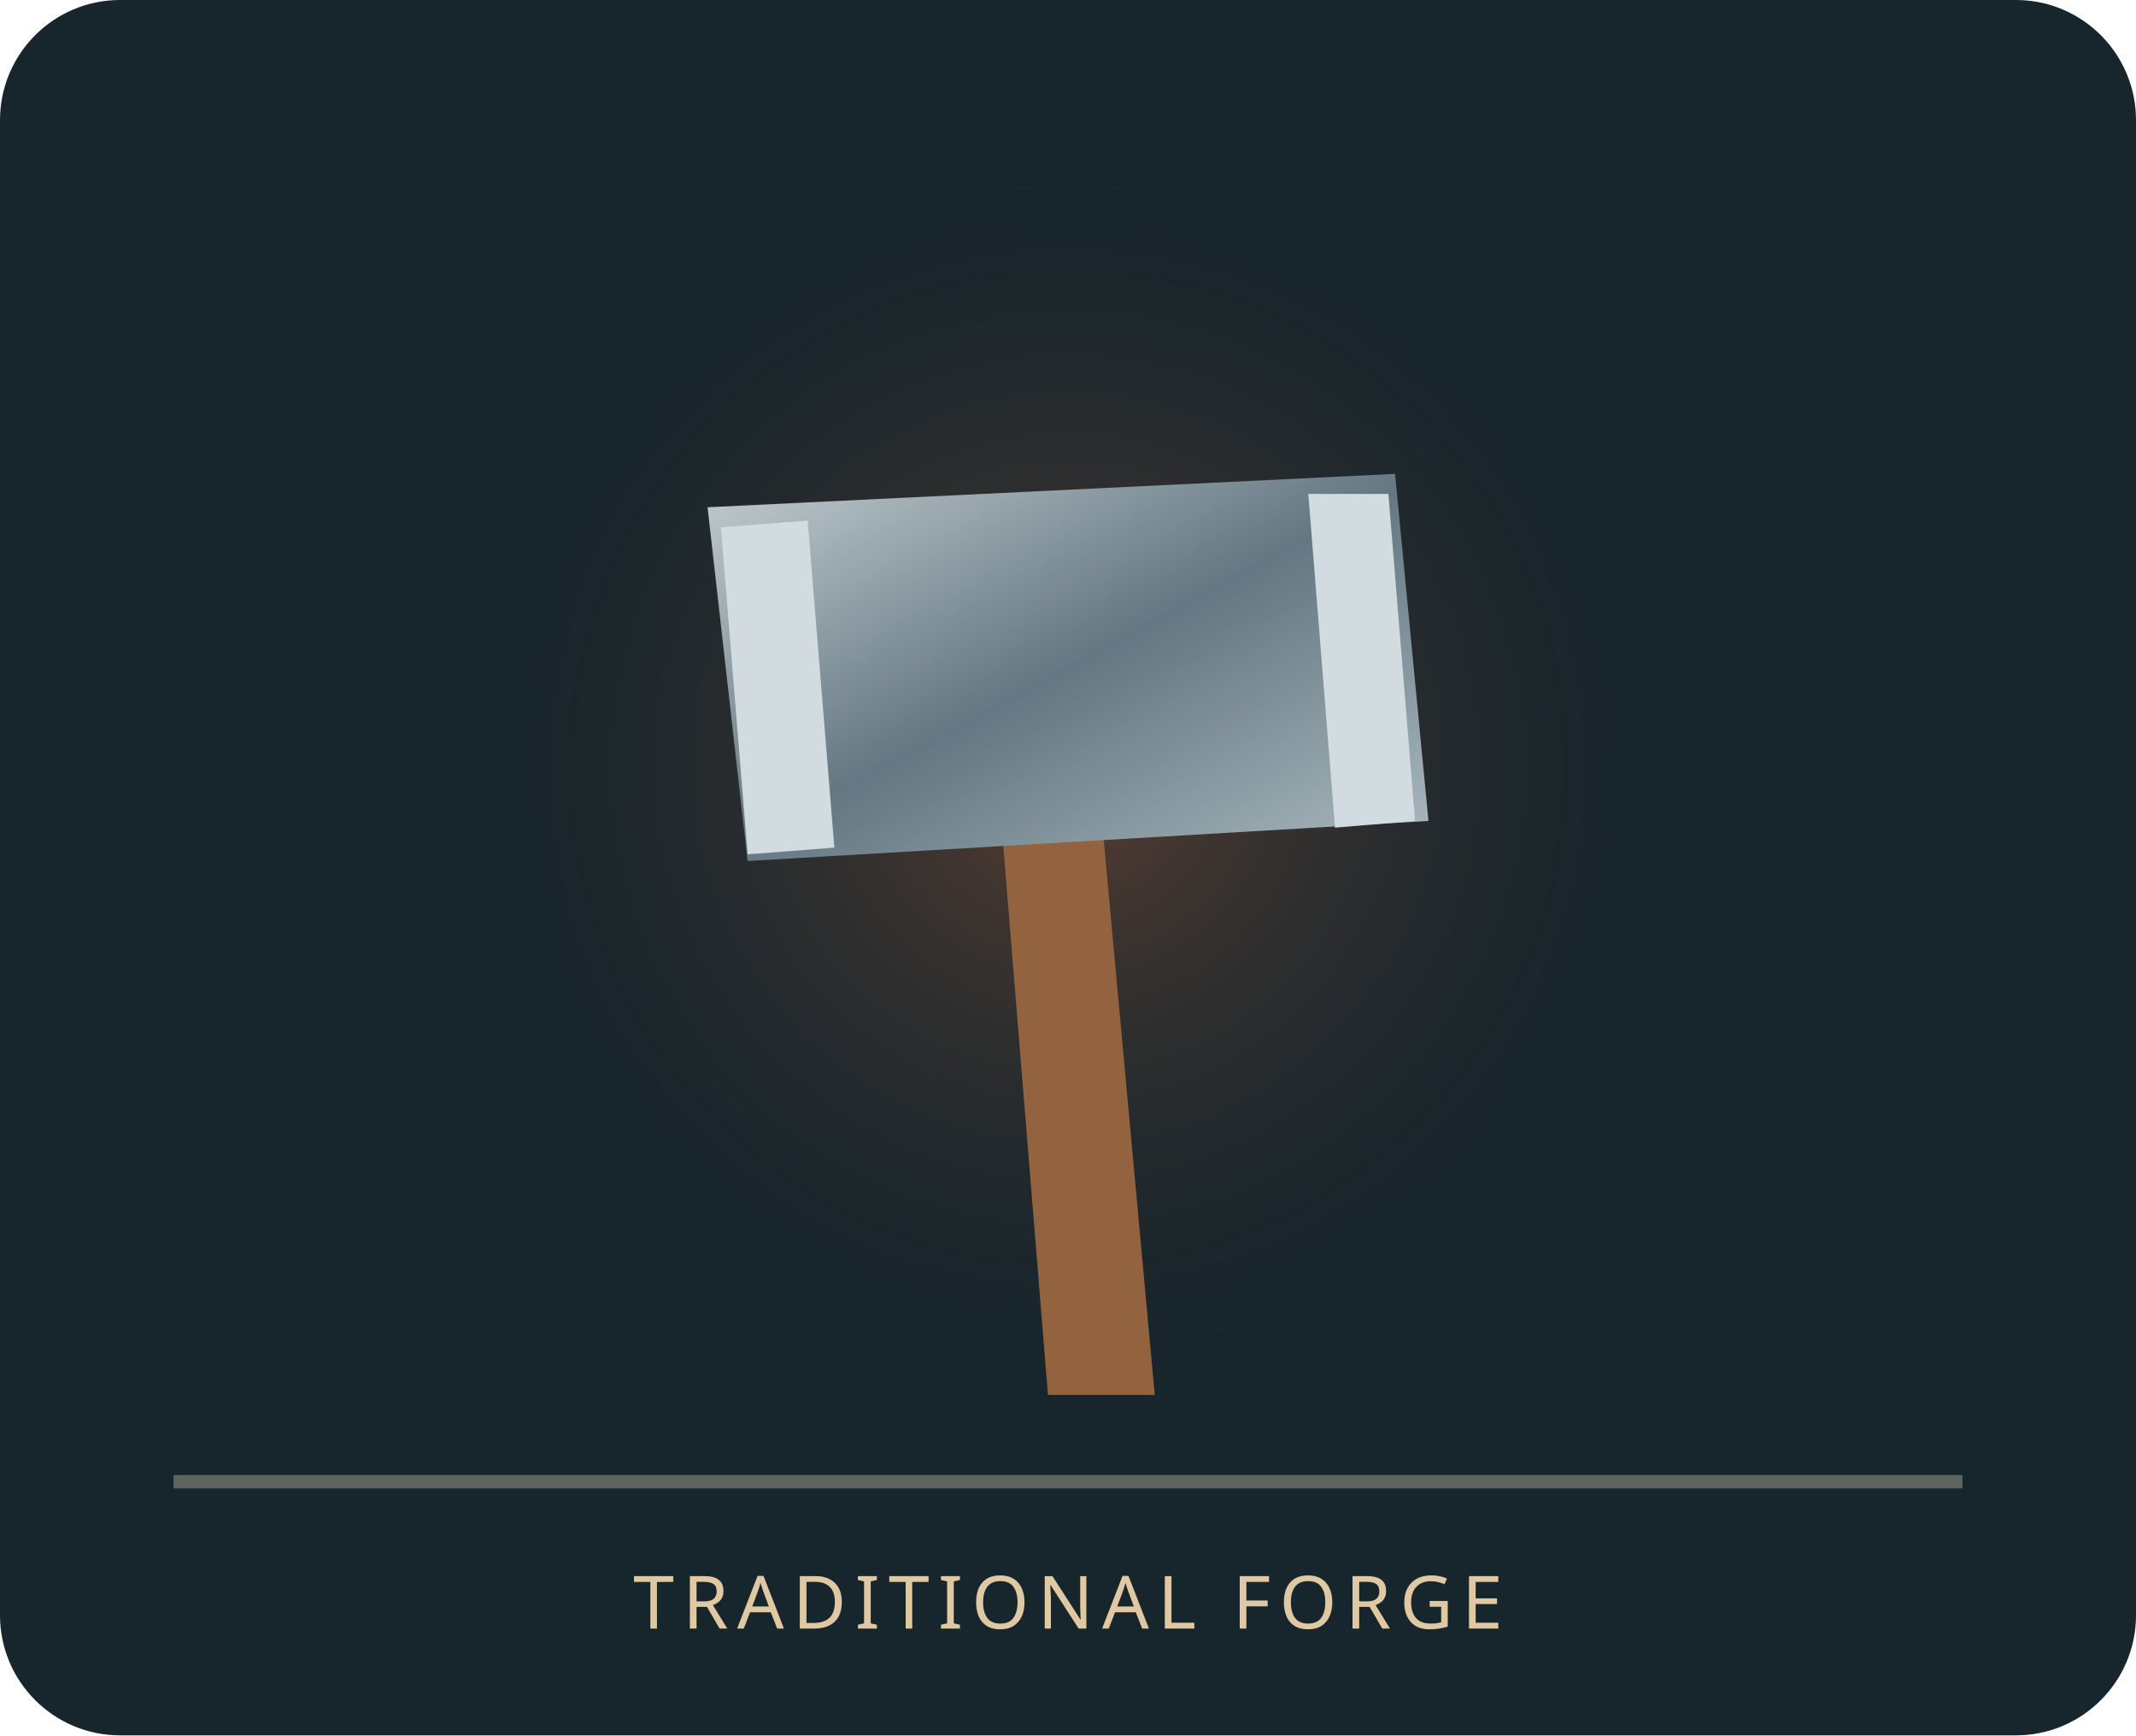
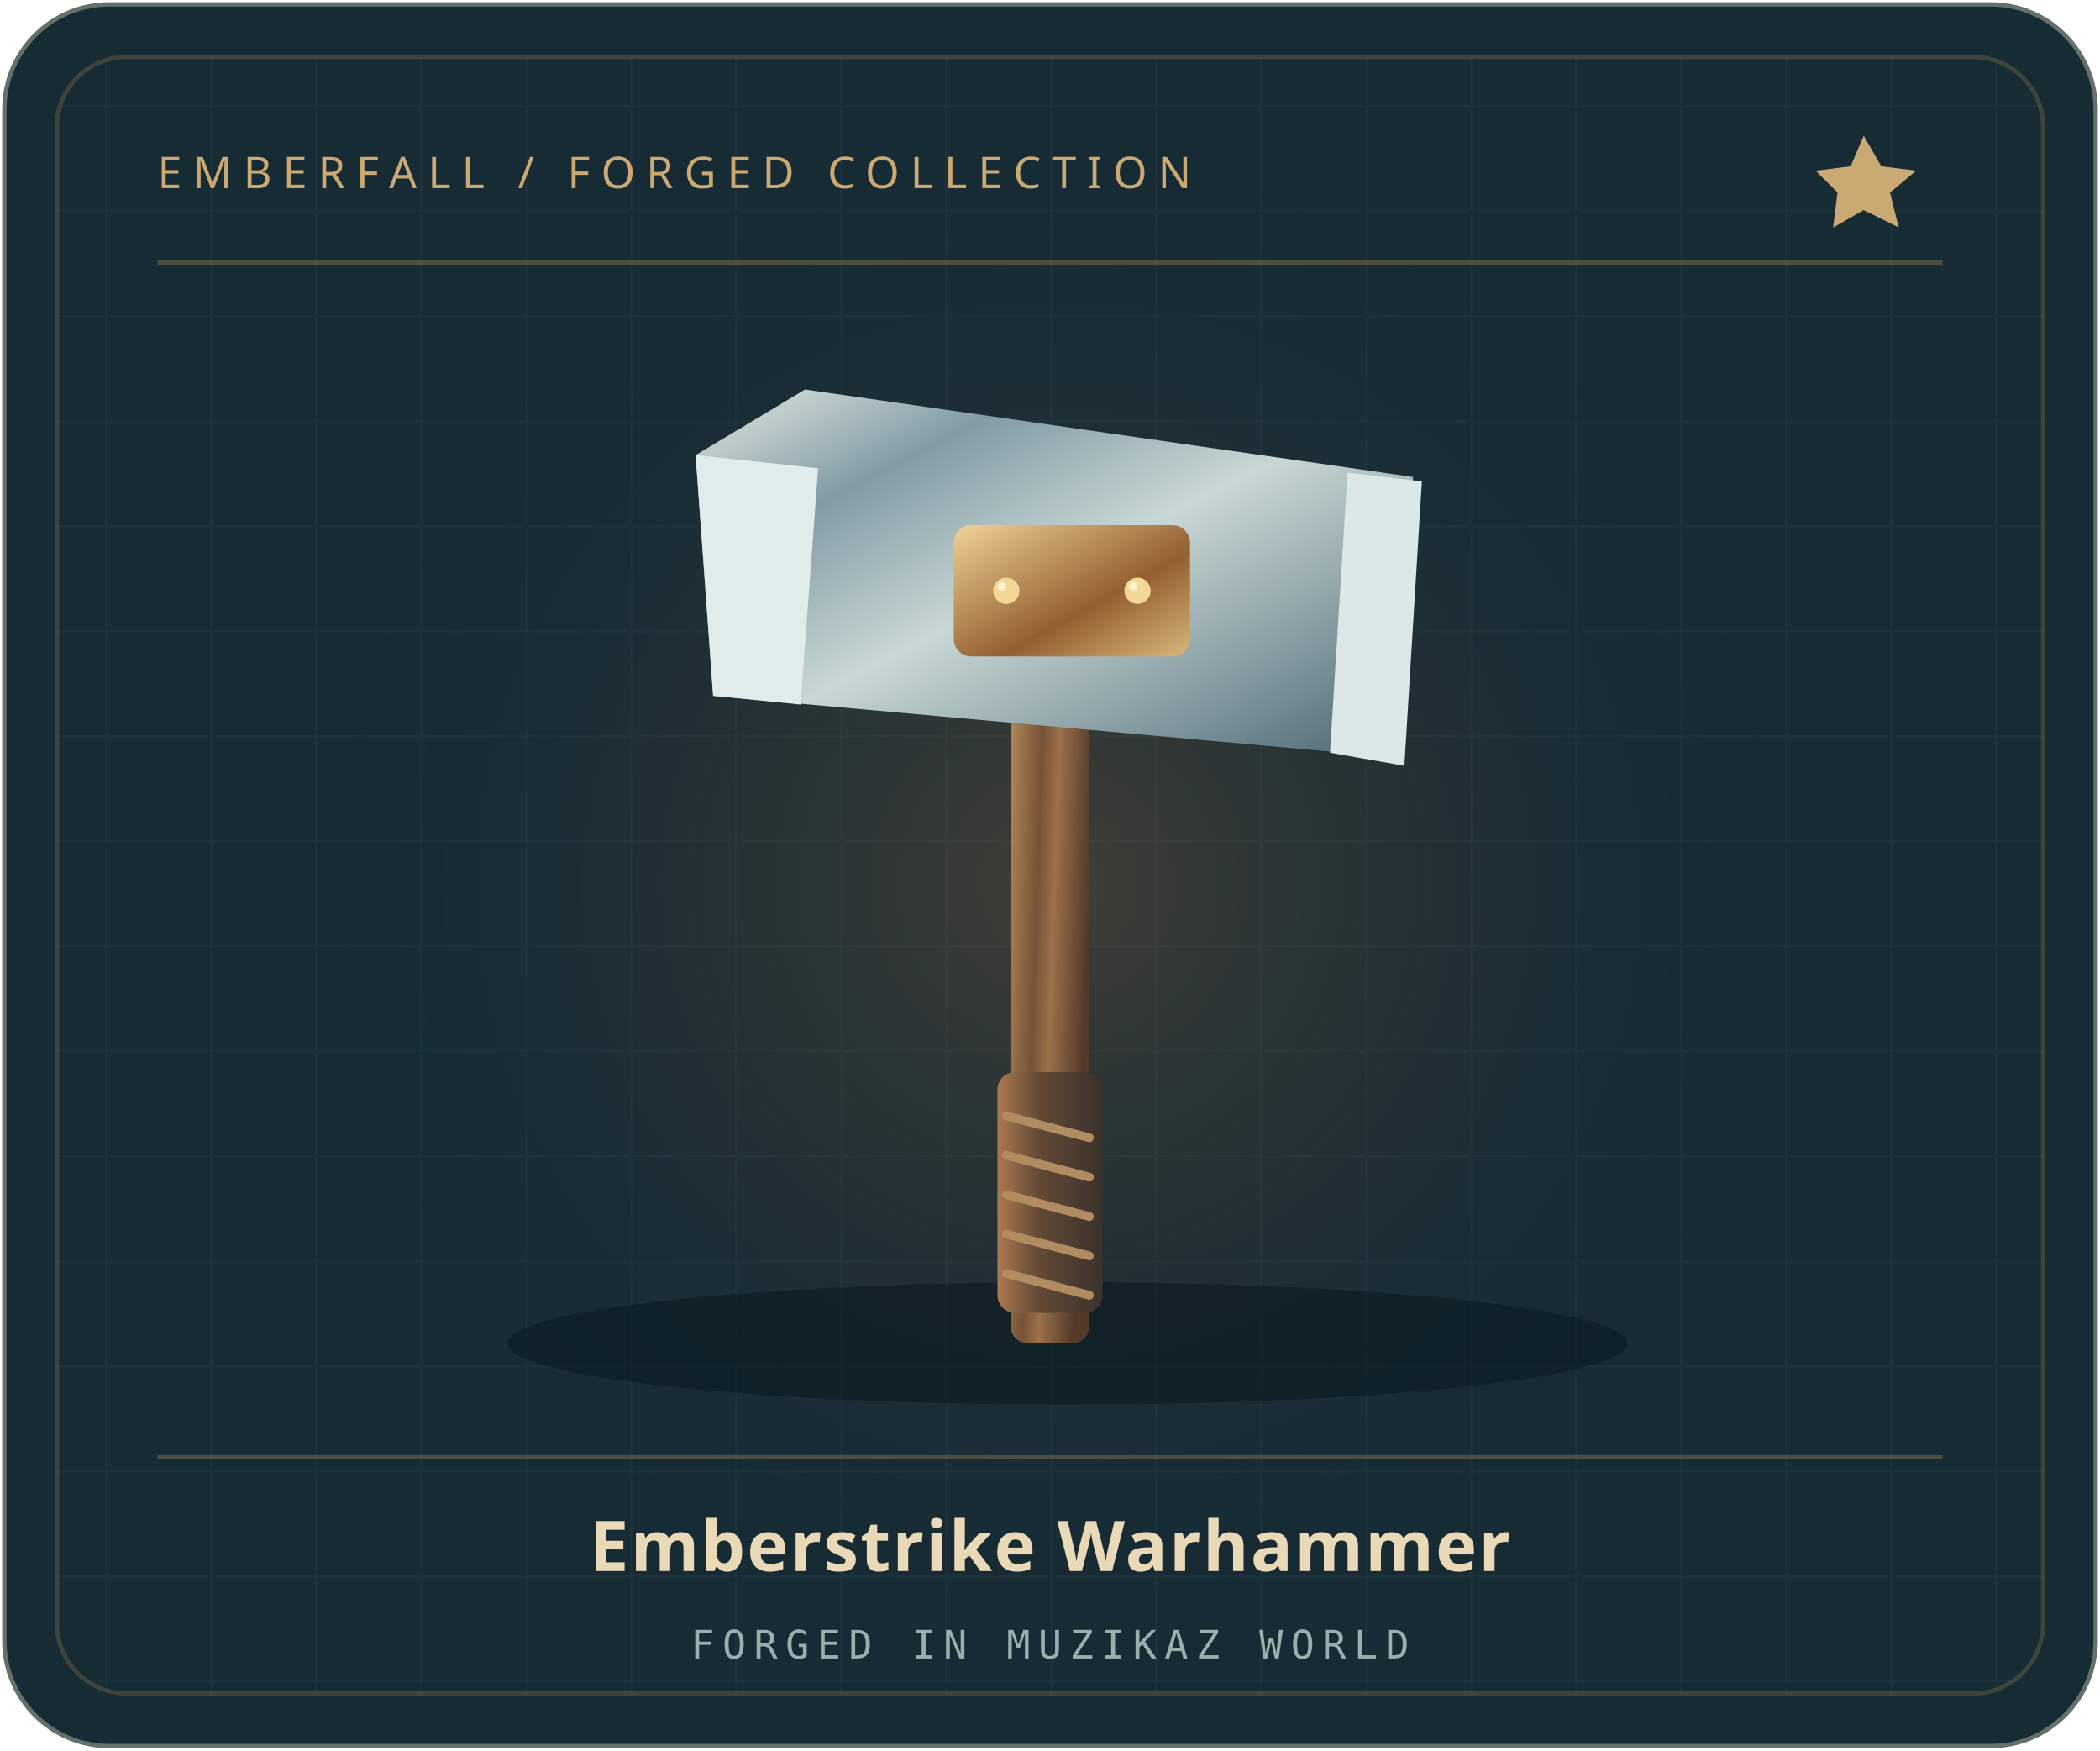
- <svg xmlns="http://www.w3.org/2000/svg" viewBox="0 0 320 260" role="img" aria-labelledby="title desc">
+ <svg xmlns="http://www.w3.org/2000/svg" viewBox="0 0 480 400" width="480" height="400" role="img" aria-labelledby="title desc" data-forge-artwork="forge-warhammer" data-artwork-version="metallurgy-v2">
  <defs>
-     <linearGradient id="steel" x2="1" y2="1">
-       <stop stop-color="#c3cdd0" />
-       <stop offset=".5" stop-color="#647782" />
-       <stop offset="1" stop-color="#adbbc0" />
+     <linearGradient id="steel" x1="0" y1="0" x2="1" y2="1">
+       <stop stop-color="#e1e9e6" />
+       <stop offset=".24" stop-color="#839ba4" />
+       <stop offset=".5" stop-color="#c8d7d6" />
+       <stop offset="1" stop-color="#4b6571" />
    </linearGradient>
-     <radialGradient id="glow">
-       <stop stop-color="#9c5838" stop-opacity=".5" />
-       <stop offset="1" stop-color="#17252c" stop-opacity="0" />
+     <linearGradient id="iron" x1="0" y1="0" x2="1" y2="1">
+       <stop stop-color="#70858c" />
+       <stop offset=".4" stop-color="#344851" />
+       <stop offset="1" stop-color="#182c36" />
+     </linearGradient>
+     <linearGradient id="bronze" x1="0" y1="0" x2="1" y2="1">
+       <stop stop-color="#f2d397" />
+       <stop offset=".25" stop-color="#c9a16b" />
+       <stop offset=".6" stop-color="#936032" />
+       <stop offset="1" stop-color="#d9b67a" />
+     </linearGradient>
+     <linearGradient id="wood" x1="0" y1="0" x2="1" y2=".3">
+       <stop stop-color="#b28b59" />
+       <stop offset=".4" stop-color="#785237" />
+       <stop offset=".6" stop-color="#9c714a" />
+       <stop offset="1" stop-color="#553a2c" />
+     </linearGradient>
+     <linearGradient id="leather">
+       <stop stop-color="#ad7950" />
+       <stop offset=".4" stop-color="#624936" />
+       <stop offset="1" stop-color="#3b322b" />
+     </linearGradient>
+     <linearGradient id="brick" x1="0" y1="0" x2="1" y2="1">
+       <stop stop-color="#9d7353" />
+       <stop offset="1" stop-color="#4f4036" />
+     </linearGradient>
+     <linearGradient id="stone">
+       <stop stop-color="#d0c6ac" />
+       <stop offset=".5" stop-color="#8e9288" />
+       <stop offset="1" stop-color="#5d6a6b" />
+     </linearGradient>
+     <linearGradient id="water" x1="0" y1="0" x2="1" y2="1">
+       <stop stop-color="#a0cbd0" />
+       <stop offset=".55" stop-color="#528596" />
+       <stop offset="1" stop-color="#2d5769" />
+     </linearGradient>
+     <linearGradient id="canvas">
+       <stop stop-color="#dfc896" />
+       <stop offset="1" stop-color="#94764f" />
+     </linearGradient>
+     <linearGradient id="fire" x1="0" y1="1" x2="0" y2="0">
+       <stop stop-color="#d64e1f" />
+       <stop offset=".5" stop-color="#ffab47" />
+       <stop offset="1" stop-color="#fff0b0" />
+     </linearGradient>
+     <radialGradient id="aura">
+       <stop stop-color="#bc7c3540" />
+       <stop offset="1" stop-color="#1c2c34" stop-opacity="0" />
    </radialGradient>
+     <pattern id="grid" width="24" height="24" patternUnits="userSpaceOnUse">
+       <path d="M24 0H0v24" fill="none" stroke="#9bb9bb0b" />
+     </pattern>
  </defs>
-   <rect width="320" height="260" rx="18" fill="#17252c" />
-   <circle cx="160" cy="115" r="100" fill="url(#glow)" />
-   <path d="M26 222h268" stroke="#5d655e" stroke-width="2" />
-   <path d="m150 123 15-1 8 87h-16z" fill="#93623e" />
-   <path d="m106 76 103-5 5 52-102 6z" fill="url(#steel)" />
-   <path d="m108 79 13-1 4 49-13 1zM196 74h12l4 49-12 1z" fill="#d1dbe0" />
-   <text x="160" y="244" text-anchor="middle" font-family="sans-serif" font-size="11" letter-spacing="1.3" fill="#e0c9a2">TRADITIONAL FORGE</text>
+   <rect x="1" y="1" width="478" height="398" rx="24" fill="#172b35" stroke="#62716a" />
+   <rect x="13" y="13" width="454" height="374" rx="16" fill="url(#grid)" stroke="#bf98553b" />
+   <circle cx="242" cy="202" r="169" fill="url(#aura)" />
+   <path d="M36 60h408M36 333h408" stroke="#b4946055" />
+   <text x="36" y="43" font-family="sans-serif" font-size="10" letter-spacing="2.5" fill="#cba973">EMBERFALL / FORGED COLLECTION</text>
+   <path d="m426 31 4 7 8 1-6 5 2 8-8-4-7 4 1-8-5-5 8-1z" fill="#cba973" />
+   <ellipse cx="244" cy="307" rx="128" ry="14" fill="#07171d" opacity=".55" />
+   <g data-forge-drawing="forge-warhammer">
+     <rect x="231" y="152" width="18" height="155" fill="url(#wood)" rx="4" />
+     <rect x="228" y="245" width="24" height="55" fill="url(#leather)" rx="4" />
+     <path d="M159 104l25-15 139 20-5 64-155-14z" fill="url(#steel)" />
+     <path d="M159 104l28 3-4 54-20-2z" fill="#e0ebec" />
+     <path d="M308 108l17 2-4 65-17-3z" fill="#dce7e9" />
+     <rect x="218" y="120" width="54" height="30" fill="url(#bronze)" rx="4" />
+     <circle cx="230" cy="135" r="3" fill="#f3d698" />
+     <circle cx="229" cy="134" r="1" fill="#fff3ce" />
+     <circle cx="260" cy="135" r="3" fill="#f3d698" />
+     <circle cx="259" cy="134" r="1" fill="#fff3ce" />
+     <path d="M230 255L249 260" fill="none" stroke="#b18c61" stroke-width="2" stroke-linecap="round" />
+     <path d="M230 264L249 269" fill="none" stroke="#b18c61" stroke-width="2" stroke-linecap="round" />
+     <path d="M230 273L249 278" fill="none" stroke="#b18c61" stroke-width="2" stroke-linecap="round" />
+     <path d="M230 282L249 287" fill="none" stroke="#b18c61" stroke-width="2" stroke-linecap="round" />
+     <path d="M230 291L249 296" fill="none" stroke="#b18c61" stroke-width="2" stroke-linecap="round" />
+   </g>
+   <text x="240" y="359" text-anchor="middle" font-family="sans-serif" font-size="16" font-weight="600" letter-spacing=".4" fill="#e9d9b6">Emberstrike Warhammer</text>
+   <text x="240" y="379" text-anchor="middle" font-family="monospace" font-size="9" letter-spacing="1.8" fill="#99b0ae">FORGED IN MUZIKAZ WORLD</text>
</svg>
